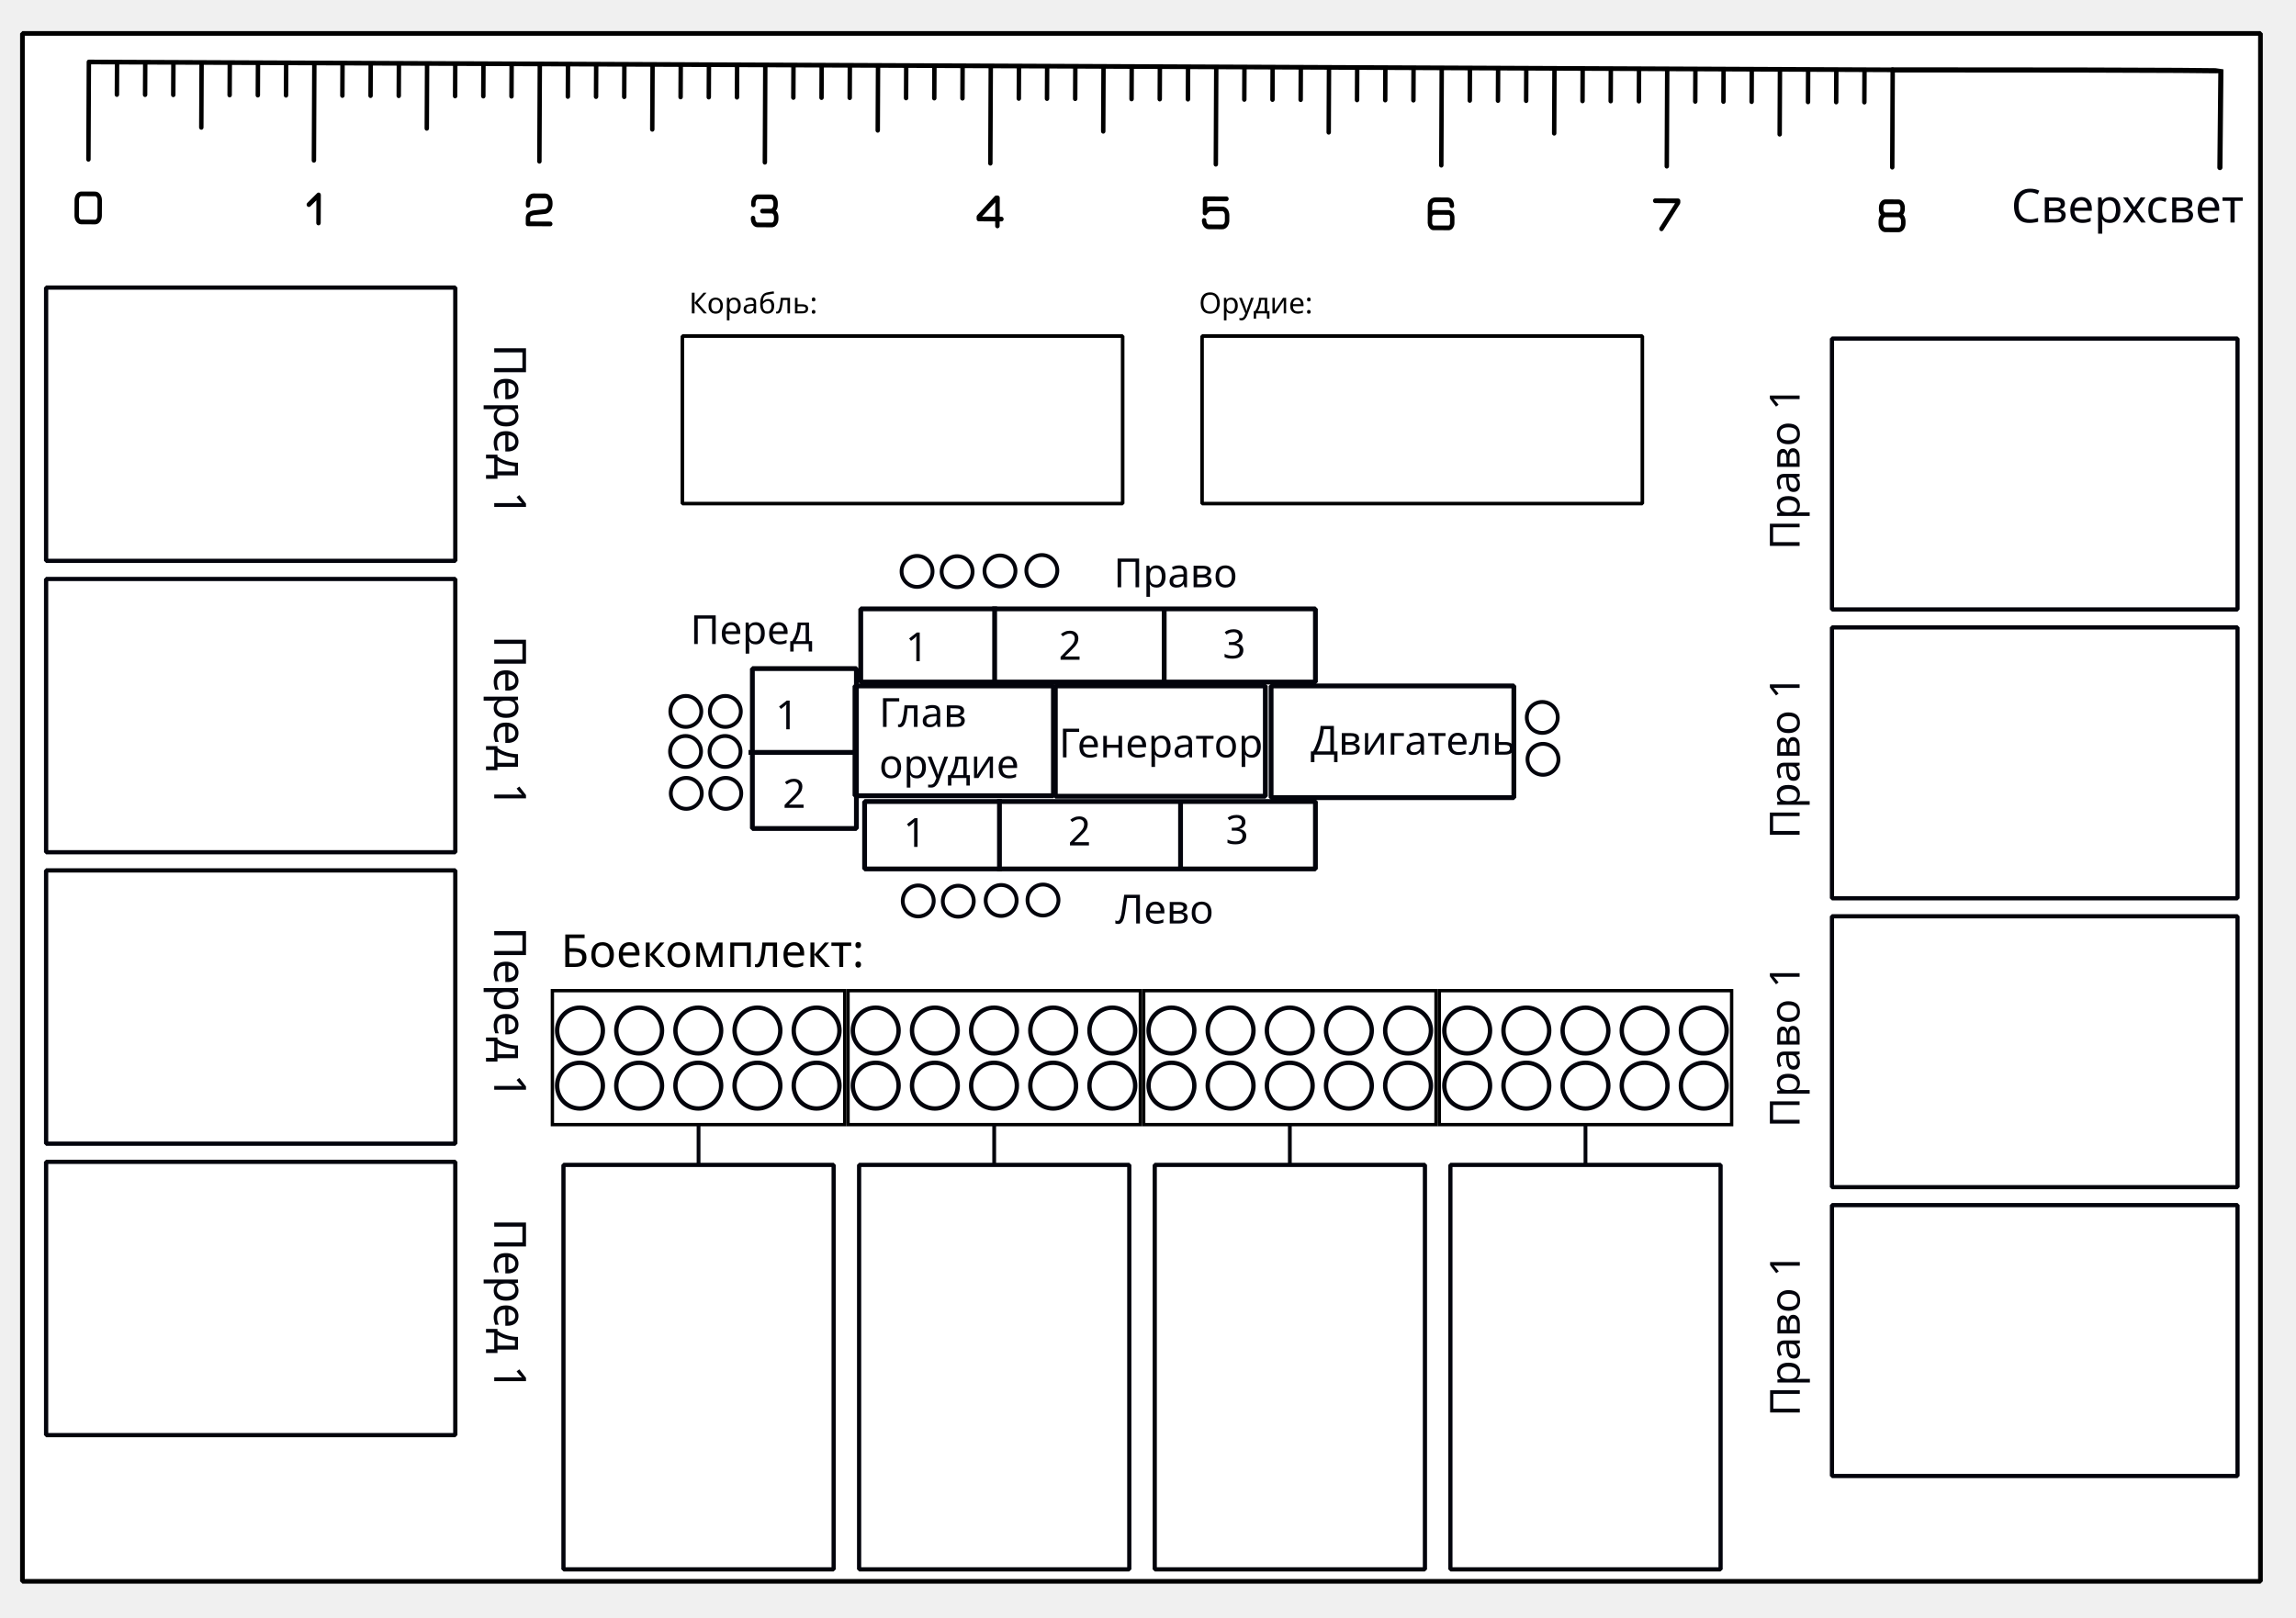
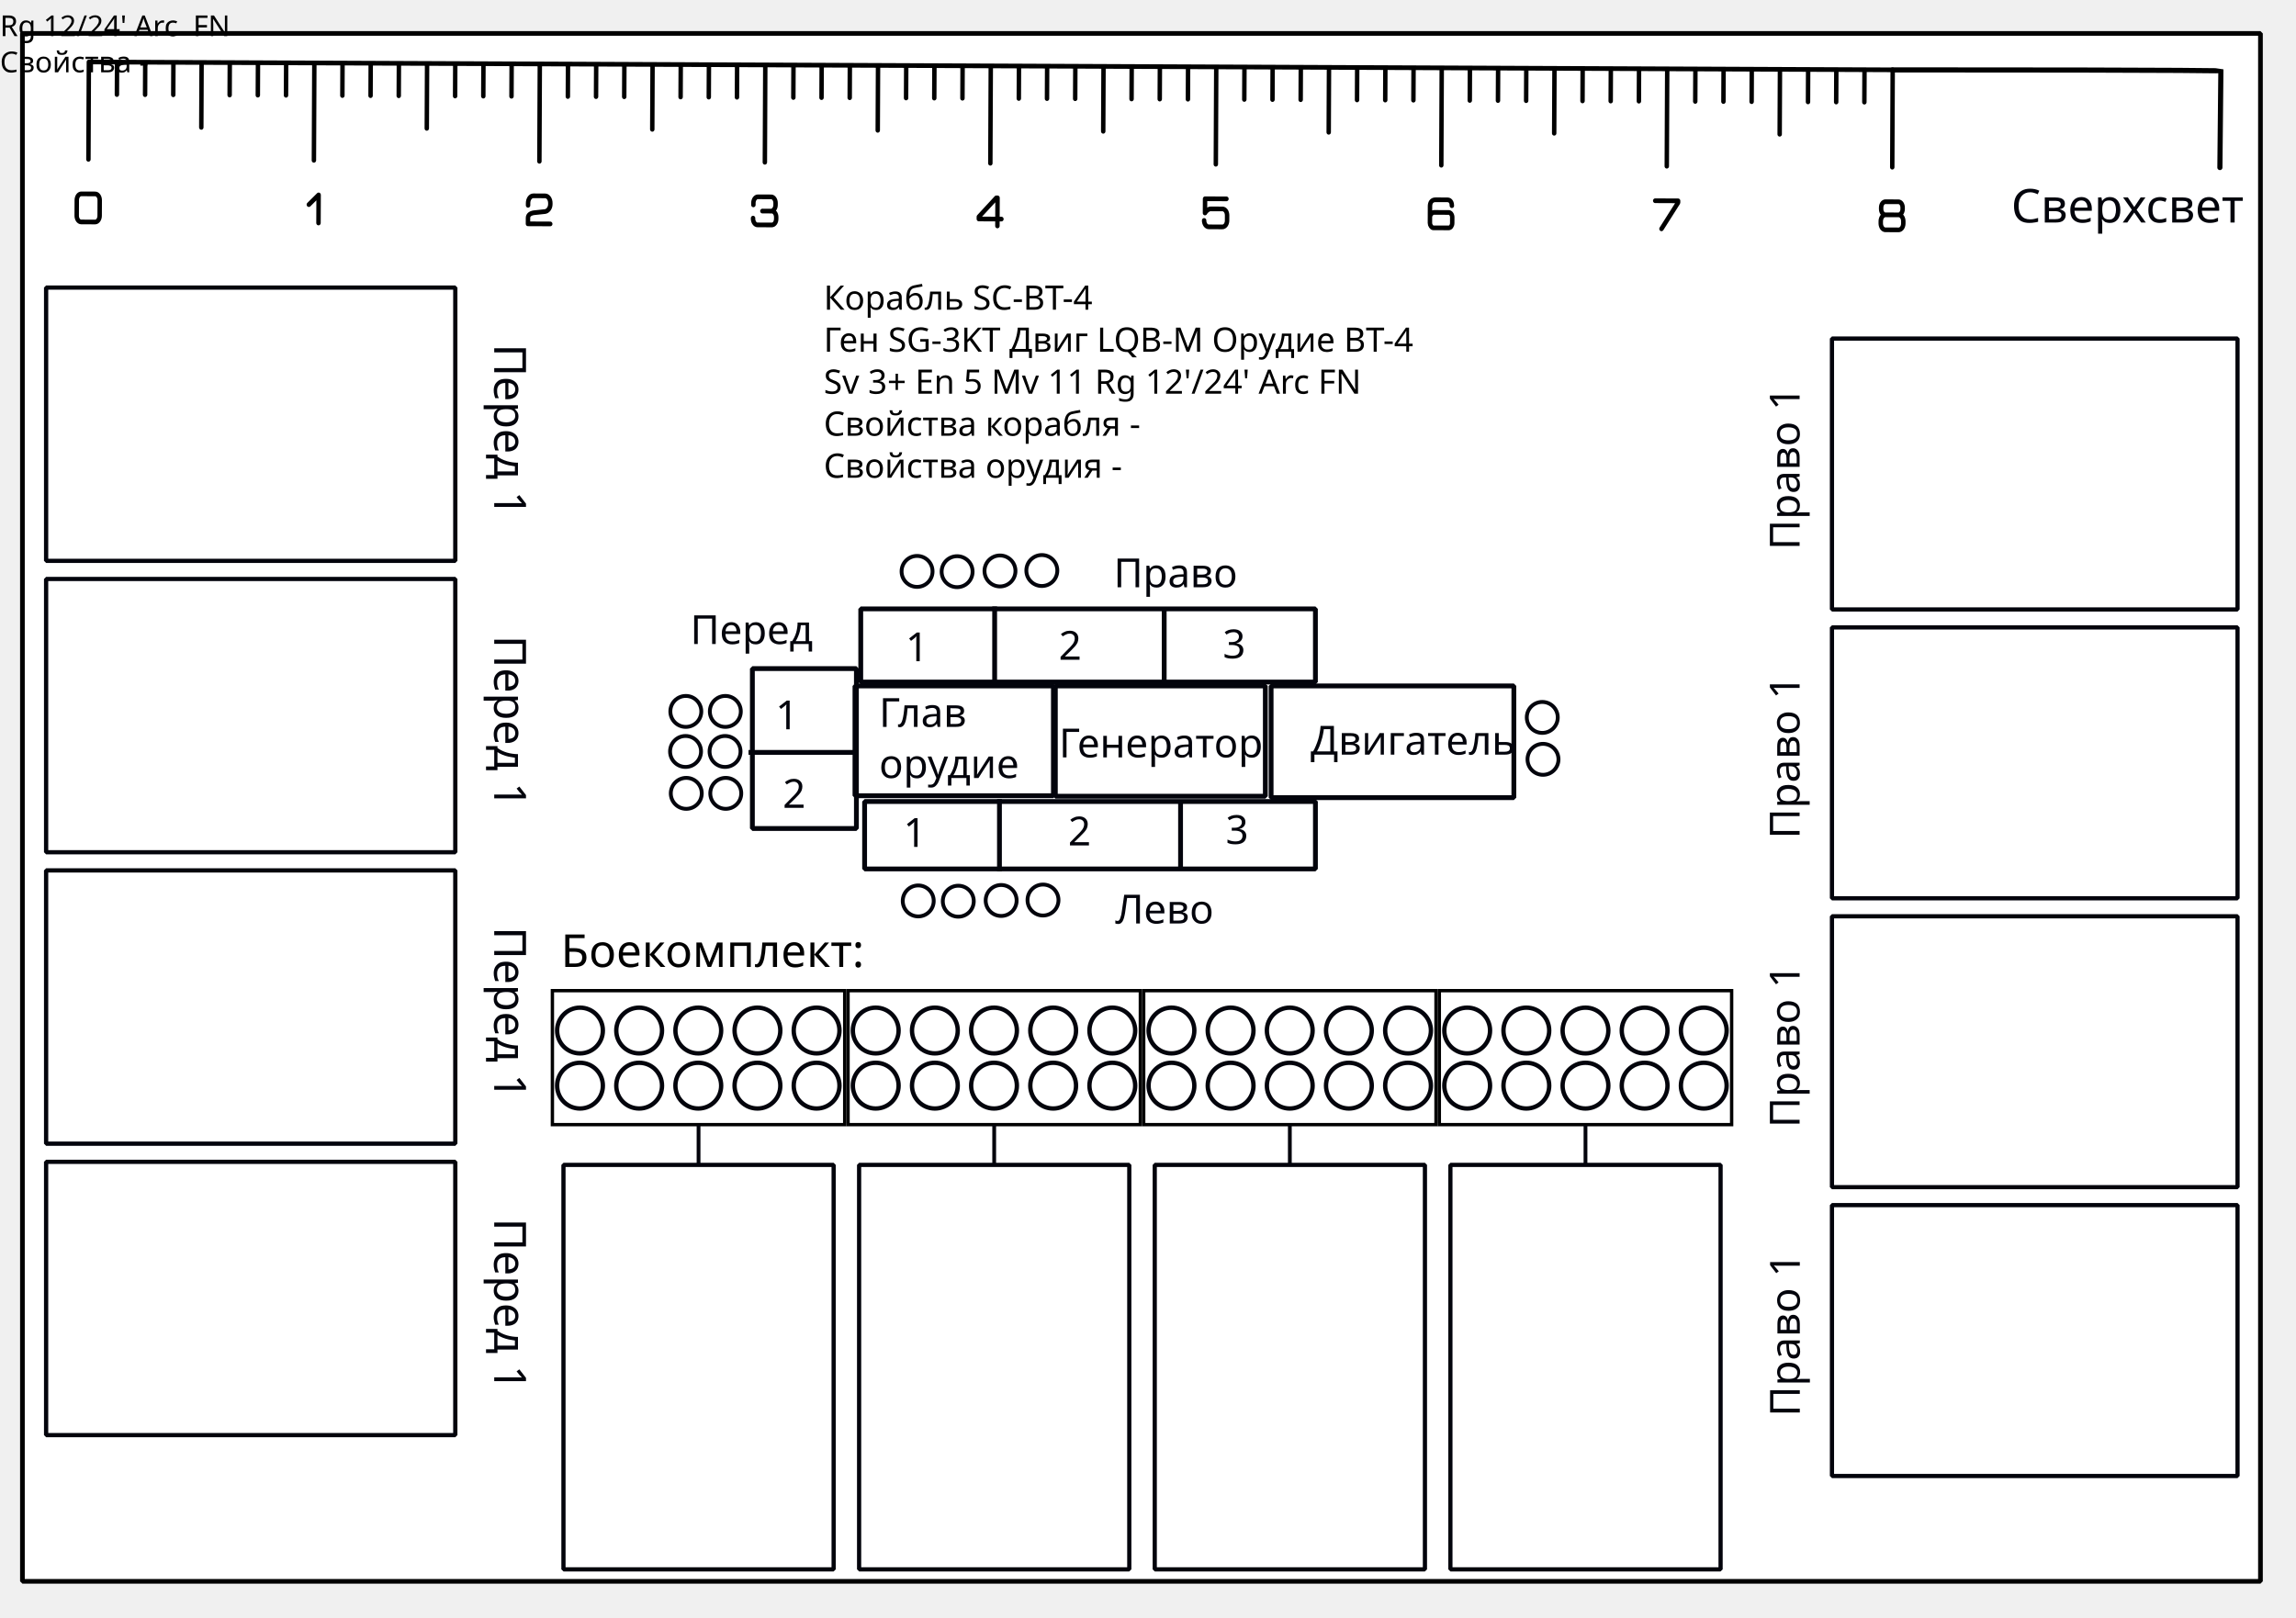
<svg xmlns="http://www.w3.org/2000/svg" xmlns:ns1="http://krita.org/namespaces/svg/krita" width="210mm" height="148mm" viewBox="0 0 210 148" version="1.1" id="svg1" xml:space="preserve">
  <defs id="defs1" />
  <g id="layer1">
    <rect id="shape0-1" fill="#ffffff" fill-rule="evenodd" stroke="#000000" stroke-width="0.429" stroke-linecap="square" stroke-linejoin="bevel" width="204.698" height="141.595" x="2.051" y="3.058" />
    <g id="group0" transform="matrix(0.811883,0.00353413,-0.00380641,0.8576769,0.8446579,1.339007)" fill="none" />
    <rect id="shape11" fill="none" stroke="#03040c" stroke-width="0.441" stroke-linecap="square" stroke-linejoin="bevel" width="9.515" height="14.626" x="68.815" y="61.161" />
    <rect id="shape12" fill="none" stroke="#03040c" stroke-width="0.441" stroke-linecap="square" stroke-linejoin="bevel" width="41.586" height="6.696" x="78.727" y="55.698" />
    <rect id="shape13" fill="none" stroke="#03040c" stroke-width="0.441" stroke-linecap="square" stroke-linejoin="bevel" width="41.234" height="6.167" x="79.08" y="73.319" />
    <rect id="shape14" fill="none" stroke="#03040c" stroke-width="0.441" stroke-linecap="square" stroke-linejoin="bevel" width="18.15" height="10.044" x="78.199" y="62.747" />
    <rect id="shape15" fill="none" stroke="#03040c" stroke-width="0.441" stroke-linecap="square" stroke-linejoin="bevel" width="19.207" height="10.088" x="96.525" y="62.747" />
    <rect id="shape16" fill="none" stroke="#03040c" stroke-width="0.441" stroke-linecap="square" stroke-linejoin="bevel" width="22.203" height="10.22" x="116.26" y="62.747" />
    <path id="shape17" fill="none" stroke="#03040c" stroke-width="0.441" stroke-linecap="square" stroke-linejoin="miter" stroke-miterlimit="2" d="m 68.683,68.826 h 9.339" />
    <path id="shape18" fill="none" stroke="#03040c" stroke-width="0.441" stroke-linecap="square" stroke-linejoin="miter" stroke-miterlimit="2" d="M 90.974,55.698 V 62.306" />
    <path id="shape19" fill="none" stroke="#03040c" stroke-width="0.441" stroke-linecap="square" stroke-linejoin="miter" stroke-miterlimit="2" d="m 106.481,56.051 v 6.177" />
    <path id="shape20" fill="none" stroke="#03040c" stroke-width="0.441" stroke-linecap="square" stroke-linejoin="miter" stroke-miterlimit="2" d="M 91.414,79.487 V 73.319" />
    <path id="shape21" fill="none" stroke="#03040c" stroke-width="0.441" stroke-linecap="square" stroke-linejoin="miter" stroke-miterlimit="2" d="M 107.978,79.399 V 73.493" />
    <text id="shape22" ns1:useRichText="true" text-rendering="auto" ns1:textVersion="3" fill="#03040c" stroke-opacity="0" stroke="#000000" stroke-width="0" stroke-linecap="square" stroke-linejoin="bevel" letter-spacing="0" style="font-size:3.671px;font-family:'Segoe UI';text-align:start" x="70.93" y="66.711">
      <tspan x="70.93" id="tspan1-54" style="stroke-width:0">1</tspan>
    </text>
    <text id="shape029" ns1:useRichText="true" text-rendering="auto" ns1:textVersion="3" fill="#03040c" stroke-opacity="0" stroke="#000000" stroke-width="0" stroke-linecap="square" stroke-linejoin="bevel" letter-spacing="0" style="font-size:3.671px;font-family:'Segoe UI';text-align:start" x="71.59" y="73.9">
      <tspan x="71.59" id="tspan2-31" style="stroke-width:0">2</tspan>
    </text>
    <text id="shape030" ns1:useRichText="true" text-rendering="auto" ns1:textVersion="3" fill="#03040c" stroke-opacity="0" stroke="#000000" stroke-width="0" stroke-linecap="square" stroke-linejoin="bevel" letter-spacing="0" style="font-size:3.671px;font-family:'Segoe UI';text-align:start" x="82.823" y="60.486">
      <tspan x="82.823" id="tspan3-23" style="stroke-width:0">1</tspan>
    </text>
    <text id="shape033" ns1:useRichText="true" text-rendering="auto" ns1:textVersion="3" fill="#03040c" stroke-opacity="0" stroke="#000000" stroke-width="0" stroke-linecap="square" stroke-linejoin="bevel" letter-spacing="0" style="font-size:3.671px;font-family:'Segoe UI';text-align:start" x="82.625" y="77.469">
      <tspan x="82.625" id="tspan4-3" style="stroke-width:0">1</tspan>
    </text>
    <text id="shape034" ns1:useRichText="true" text-rendering="auto" ns1:textVersion="3" fill="#03040c" stroke-opacity="0" stroke="#000000" stroke-width="0" stroke-linecap="square" stroke-linejoin="bevel" letter-spacing="0" style="font-size:3.671px;font-family:'Segoe UI';text-align:start" x="96.832" y="60.354">
      <tspan x="96.832" id="tspan5-4" style="stroke-width:0">2</tspan>
    </text>
    <text id="shape035" ns1:useRichText="true" text-rendering="auto" ns1:textVersion="3" fill="#03040c" stroke-opacity="0" stroke="#000000" stroke-width="0" stroke-linecap="square" stroke-linejoin="bevel" letter-spacing="0" style="font-size:3.671px;font-family:'Segoe UI';text-align:start" x="97.691" y="77.337">
      <tspan x="97.691" id="tspan6" style="stroke-width:0">2</tspan>
    </text>
    <text id="shape036" ns1:useRichText="true" text-rendering="auto" ns1:textVersion="3" fill="#03040c" stroke-opacity="0" stroke="#000000" stroke-width="0" stroke-linecap="square" stroke-linejoin="bevel" letter-spacing="0" style="font-size:3.671px;font-family:'Segoe UI';text-align:start" x="111.832" y="60.222">
      <tspan x="111.832" id="tspan7" style="stroke-width:0">3</tspan>
    </text>
    <text id="shape037" ns1:useRichText="true" text-rendering="auto" ns1:textVersion="3" fill="#03040c" stroke-opacity="0" stroke="#000000" stroke-width="0" stroke-linecap="square" stroke-linejoin="bevel" letter-spacing="0" style="font-size:3.671px;font-family:'Segoe UI';text-align:start" x="112.097" y="77.204">
      <tspan x="112.097" id="tspan8" style="stroke-width:0">3</tspan>
    </text>
    <text id="shape23" ns1:useRichText="true" text-rendering="auto" ns1:textVersion="3" fill="#03040c" stroke-opacity="0" stroke="#000000" stroke-width="0" stroke-linecap="square" stroke-linejoin="bevel" kerning="none" letter-spacing="0" word-spacing="0" style="font-size:3.671px;font-family:'Segoe UI';text-align:start" x="80.401" y="66.491">
      <tspan x="80.401" id="tspan9" style="stroke-width:0">Глав</tspan>
      <tspan x="80.401" dy="4.681" id="tspan10" style="stroke-width:0">орудие</tspan>
    </text>
    <text id="shape038" ns1:useRichText="true" text-rendering="auto" ns1:textVersion="3" fill="#03040c" stroke-opacity="0" stroke="#000000" stroke-width="0" stroke-linecap="square" stroke-linejoin="bevel" kerning="none" letter-spacing="0" word-spacing="0" style="font-size:3.671px;font-family:'Segoe UI';text-align:start" x="119.878" y="69.034">
      <tspan x="119.878" id="tspan11" style="stroke-width:0">Двигатель</tspan>
    </text>
    <text id="shape039" ns1:useRichText="true" text-rendering="auto" ns1:textVersion="3" fill="#03040c" stroke-opacity="0" stroke="#000000" stroke-width="0" stroke-linecap="square" stroke-linejoin="bevel" kerning="none" letter-spacing="0" word-spacing="0" style="font-size:3.671px;font-family:'Segoe UI';text-align:start" x="96.859" y="69.28">
      <tspan x="96.859" id="tspan12" style="stroke-width:0">Генератор</tspan>
    </text>
    <circle id="shape077" cx="83.985" cy="82.413" fill="none" stroke="#03040c" stroke-width="0.352" stroke-linecap="square" stroke-linejoin="bevel" r="1.416" />
    <circle id="shape078" cx="87.648" cy="82.438" fill="none" stroke="#03040c" stroke-width="0.352" stroke-linecap="square" stroke-linejoin="bevel" r="1.416" />
    <circle id="shape079" cx="91.569" cy="82.372" fill="none" stroke="#03040c" stroke-width="0.352" stroke-linecap="square" stroke-linejoin="bevel" r="1.416" />
    <circle id="shape0710" cx="83.878" cy="52.27" fill="none" stroke="#03040c" stroke-width="0.352" stroke-linecap="square" stroke-linejoin="bevel" r="1.416" />
    <circle id="shape0711" cx="87.541" cy="52.295" fill="none" stroke="#03040c" stroke-width="0.352" stroke-linecap="square" stroke-linejoin="bevel" r="1.416" />
    <circle id="shape0721" cx="91.462" cy="52.229" fill="none" stroke="#03040c" stroke-width="0.352" stroke-linecap="square" stroke-linejoin="bevel" r="1.416" />
    <circle id="shape0712" transform="rotate(90)" cx="65.078" cy="-66.341" fill="none" stroke="#03040c" stroke-width="0.352" stroke-linecap="square" stroke-linejoin="bevel" r="1.416" />
    <circle id="shape0713" transform="rotate(90)" cx="68.741" cy="-66.315" fill="none" stroke="#03040c" stroke-width="0.352" stroke-linecap="square" stroke-linejoin="bevel" r="1.416" />
    <circle id="shape0722" transform="rotate(90)" cx="72.573" cy="-66.381" fill="none" stroke="#03040c" stroke-width="0.352" stroke-linecap="square" stroke-linejoin="bevel" r="1.416" />
    <circle id="shape0714" transform="rotate(90)" cx="65.078" cy="-62.728" fill="none" stroke="#03040c" stroke-width="0.352" stroke-linecap="square" stroke-linejoin="bevel" r="1.416" />
    <circle id="shape0715" transform="rotate(90)" cx="68.741" cy="-62.703" fill="none" stroke="#03040c" stroke-width="0.352" stroke-linecap="square" stroke-linejoin="bevel" r="1.416" />
    <circle id="shape0723" transform="rotate(90)" cx="72.573" cy="-62.769" fill="none" stroke="#03040c" stroke-width="0.352" stroke-linecap="square" stroke-linejoin="bevel" r="1.416" />
    <circle id="shape0716" transform="rotate(90)" cx="65.627" cy="-141.062" fill="none" stroke="#03040c" stroke-width="0.352" stroke-linecap="square" stroke-linejoin="bevel" r="1.416" />
    <circle id="shape0717" transform="rotate(90)" cx="69.46" cy="-141.128" fill="none" stroke="#03040c" stroke-width="0.352" stroke-linecap="square" stroke-linejoin="bevel" r="1.416" />
    <circle id="shape0718" cx="95.397" cy="82.332" fill="none" stroke="#03040c" stroke-width="0.352" stroke-linecap="square" stroke-linejoin="bevel" r="1.416" />
    <circle id="shape0724" cx="95.29" cy="52.189" fill="none" stroke="#03040c" stroke-width="0.352" stroke-linecap="square" stroke-linejoin="bevel" r="1.416" />
    <text id="shape24" ns1:useRichText="true" text-rendering="auto" ns1:textVersion="3" fill="#03040c" stroke-opacity="0" stroke="#000000" stroke-width="0" stroke-linecap="square" stroke-linejoin="bevel" letter-spacing="0" style="font-size:3.671px;font-family:'Segoe UI';text-align:start" x="63.132" y="58.914">
      <tspan x="63.132" id="tspan13" style="stroke-width:0">Перед</tspan>
    </text>
    <text id="shape040" ns1:useRichText="true" text-rendering="auto" ns1:textVersion="3" fill="#03040c" stroke-opacity="0" stroke="#000000" stroke-width="0" stroke-linecap="square" stroke-linejoin="bevel" letter-spacing="0" style="font-size:3.671px;font-family:'Segoe UI';text-align:start" x="101.861" y="53.72">
      <tspan x="101.861" id="tspan14" style="stroke-width:0">Право</tspan>
    </text>
    <text id="shape046" ns1:useRichText="true" text-rendering="auto" ns1:textVersion="3" fill="#03040c" stroke-opacity="0" stroke="#000000" stroke-width="0" stroke-linecap="square" stroke-linejoin="bevel" letter-spacing="0" style="font-size:3.671px;font-family:'Segoe UI';text-align:start" x="102.01" y="84.473">
      <tspan x="102.01" id="tspan15" style="stroke-width:0">Лево</tspan>
    </text>
  </g>
  <g id="layer6" style="display:inline">
    <text id="shape0541" ns1:useRichText="true" text-rendering="auto" ns1:textVersion="3" fill="#000000" stroke-opacity="0" stroke="#000000" stroke-width="0" stroke-linecap="square" stroke-linejoin="bevel" letter-spacing="0" style="font-size:2.646px;font-family:'Segoe UI';text-align:start" x="125.071" y="28.375">
      <tspan x="125.071" id="tspan1-6" style="stroke-width:0" />
    </text>
-     <rect id="shape3121" fill="none" stroke="#000000" stroke-width="0.328" stroke-linecap="square" stroke-linejoin="bevel" width="40.27" height="15.324" x="109.945" y="30.742" />
-     <text id="shape05411" ns1:useRichText="true" text-rendering="auto" ns1:textVersion="3" fill="#000000" stroke-opacity="0" stroke="#000000" stroke-width="0" stroke-linecap="square" stroke-linejoin="bevel" kerning="none" letter-spacing="0" word-spacing="0" style="font-size:2.646px;font-family:'Segoe UI';text-align:start;display:inline" x="109.66" y="28.664">
-       <tspan x="109.66" id="tspan2-1" style="stroke-width:0">Орудие:</tspan>
-     </text>
-     <rect id="shape3121-8" fill="none" stroke="#000000" stroke-width="0.328" stroke-linecap="square" stroke-linejoin="bevel" width="40.27" height="15.324" x="62.411" y="30.742" style="display:inline" />
-     <text id="shape05411-2" ns1:useRichText="true" text-rendering="auto" ns1:textVersion="3" fill="#000000" stroke-opacity="0" stroke="#000000" stroke-width="0" stroke-linecap="square" stroke-linejoin="bevel" kerning="none" letter-spacing="0" word-spacing="0" style="font-size:2.646px;font-family:'Segoe UI';text-align:start;display:inline" x="63.026" y="28.664">
-       <tspan id="tspan2" x="63.026" y="28.664">
-         <tspan x="63.026" id="tspan2-1-4" style="stroke-width:0">Корабль:</tspan>
+     <text id="shape05411" ns1:useRichText="true" text-rendering="auto" ns1:textVersion="3" fill="#000000" stroke-opacity="0" stroke="#000000" stroke-width="0" stroke-linecap="square" stroke-linejoin="bevel" kerning="none" letter-spacing="0" word-spacing="0" style="font-size:2.646px;font-family:'Segoe UI';text-align:start;display:inline" x="109.66" y="31.065">
+       <tspan id="tspan19" x="0" y="0">
+         <tspan x="109.66" id="tspan2-1" style="stroke-width:0" />
      </tspan>
+       <tspan x="0" y="3.307" id="tspan23">Rg 12/24' Arc  FN</tspan>
+       <tspan x="0" y="6.615" id="tspan24">Свойства - </tspan>
+       <tspan x="0" y="9.922" id="tspan22" />
+       <tspan x="0" y="13.229" id="tspan21" />
+       <tspan id="tspan20" x="0" y="16.536" />
+     </text>
+     <text id="shape05411-2" ns1:useRichText="true" text-rendering="auto" ns1:textVersion="3" fill="#000000" stroke-opacity="0" stroke="#000000" stroke-width="0" stroke-linecap="square" stroke-linejoin="bevel" kerning="none" letter-spacing="0" word-spacing="0" style="font-size:3.075px;font-family:'Segoe UI';text-align:start;display:inline" x="75.339" y="28.331">
+       <tspan x="75.339" y="28.331" id="tspan4" style="stroke-width:0">
+         <tspan x="75.339" id="tspan2-1-4" style="stroke-width:0">Корабль </tspan>SC-BT-4 </tspan>
+       <tspan x="75.339" y="32.175" id="tspan5" style="stroke-width:0">Ген SG-3KT Двиг LQB-M Орудие BT-4</tspan>
+       <tspan x="75.339" y="36.019" id="tspan17" style="stroke-width:0">Sv 3+ En 5 Mv 11 Rg 12'/24' Arc FN </tspan>
+       <tspan x="75.339" y="39.862" id="tspan16" style="stroke-width:0">Свойства корабля -</tspan>
+       <tspan x="75.339" y="43.706" id="tspan28" style="stroke-width:0">Свойства орудия -</tspan>
    </text>
  </g>
  <g id="layer7">
    <path style="fill:none;stroke:#000000;stroke-width:0.47;stroke-linecap:round;stroke-dasharray:none;stroke-opacity:1" d="m 173.105,6.393 c 29.844,0 30.023,0.093 30.023,0.093 l -0.089,8.839" id="path503" />
    <path id="shape0" transform="matrix(0.811883,0.00353413,-0.00380641,0.8576769,7.077915,5.6649)" fill="none" stroke="#000000" stroke-width="0.5" stroke-linecap="round" stroke-linejoin="round" d="M 1.293,0 H 204.505 M 1.293,0 V 10.384 M 4.468,0 V 3.461 M 7.643,0 V 3.461 M 10.818,0 V 3.461 M 13.993,0 V 6.923 M 17.169,0 V 3.461 M 20.344,0 V 3.461 M 23.519,0 V 3.461 M 26.694,0 V 10.384 M 29.869,0 V 3.461 M 33.045,0 V 3.461 M 36.22,0 V 3.461 M 39.395,0 V 6.923 M 42.57,0 V 3.461 M 45.745,0 V 3.461 M 48.921,0 V 3.461 M 52.096,0 V 10.384 M 55.271,0 V 3.461 M 58.446,0 V 3.461 M 61.621,0 V 3.461 M 64.797,0 V 6.923 M 67.972,0 V 3.461 M 71.147,0 V 3.461 M 74.322,0 V 3.461 M 77.497,0 V 10.384 M 80.673,0 V 3.461 M 83.848,0 V 3.461 M 87.023,0 V 3.461 M 90.198,0 V 6.923 M 93.373,0 V 3.461 M 96.549,0 V 3.461 M 99.724,0 V 3.461 M 102.899,0 V 10.384 M 106.074,0 V 3.461 M 109.249,0 V 3.461 M 112.425,0 V 3.461 M 115.6,0 V 6.923 M 118.775,0 V 3.461 M 121.95,0 V 3.461 M 125.125,0 V 3.461 M 128.301,0 V 10.384 M 131.476,0 V 3.461 M 134.651,0 V 3.461 M 137.826,0 V 3.461 M 141.001,0 V 6.923 M 144.177,0 V 3.461 M 147.352,0 V 3.461 M 150.527,0 V 3.461 M 153.702,0 V 10.384 M 156.877,0 V 3.461 M 160.053,0 V 3.461 M 163.228,0 V 3.461 M 166.403,0 V 6.923 M 169.578,0 V 3.461 M 172.753,0 V 3.461 M 175.929,0 V 3.461 M 179.104,0 V 10.384 M 182.279,0 V 3.461 M 185.454,0 V 3.461 M 188.629,0 V 3.461 M 191.805,0 V 6.923 M 194.98,0 V 3.461 M 198.155,0 V 3.461 M 201.33,0 V 3.461 M 204.505,0 V 10.384 M 2.069,17.065 H 0.513 c -0.071,0 -0.138,-0.017 -0.201,-0.052 C 0.25,16.978 0.196,16.931 0.148,16.871 0.102,16.809 0.066,16.737 0.04,16.656 0.013,16.573 0,16.487 0,16.397 v -1.655 c 0,-0.095 0.013,-0.182 0.04,-0.263 0.026,-0.081 0.063,-0.152 0.108,-0.215 0.048,-0.06 0.102,-0.107 0.164,-0.142 0.064,-0.035 0.131,-0.052 0.201,-0.052 h 1.556 c 0.072,0 0.14,0.017 0.204,0.052 0.062,0.035 0.116,0.082 0.161,0.142 0.048,0.062 0.085,0.134 0.111,0.215 0.026,0.081 0.04,0.168 0.04,0.263 v 1.655 c 0,0.09 -0.013,0.176 -0.04,0.26 -0.026,0.081 -0.064,0.152 -0.111,0.215 -0.046,0.06 -0.1,0.107 -0.161,0.142 -0.064,0.035 -0.131,0.052 -0.204,0.052 m 25.173,0 v -2.994 l -1.095,1.038 M 53.35,17.058 h -2.508 v -0.644 c 0,-0.085 0.02,-0.16 0.061,-0.225 0.041,-0.067 0.093,-0.122 0.159,-0.166 0.067,-0.044 0.144,-0.079 0.23,-0.104 0.085,-0.028 0.174,-0.045 0.267,-0.052 l 1.193,-0.125 c 0.074,-0.009 0.147,-0.035 0.22,-0.076 0.071,-0.042 0.134,-0.097 0.191,-0.166 0.055,-0.069 0.1,-0.15 0.135,-0.242 0.035,-0.09 0.053,-0.188 0.053,-0.294 v -0.121 c 0,-0.106 -0.015,-0.206 -0.045,-0.301 -0.032,-0.095 -0.074,-0.178 -0.127,-0.249 -0.055,-0.069 -0.118,-0.125 -0.191,-0.166 -0.074,-0.039 -0.153,-0.059 -0.235,-0.059 h -1.312 c -0.083,0 -0.161,0.02 -0.235,0.059 -0.072,0.042 -0.136,0.097 -0.191,0.166 -0.053,0.071 -0.095,0.155 -0.127,0.249 -0.03,0.095 -0.045,0.195 -0.045,0.301 v 0.242 m 25.353,1.26 v 0.073 c 0,0.083 0.013,0.163 0.04,0.239 0.026,0.079 0.062,0.148 0.106,0.208 0.044,0.06 0.097,0.108 0.159,0.145 0.06,0.037 0.124,0.055 0.193,0.055 h 1.609 c 0.069,0 0.134,-0.016 0.196,-0.049 0.062,-0.035 0.115,-0.081 0.159,-0.138 0.044,-0.058 0.079,-0.126 0.106,-0.204 0.026,-0.081 0.04,-0.166 0.04,-0.256 v -0.183 c 0,-0.088 -0.013,-0.172 -0.04,-0.253 -0.026,-0.079 -0.063,-0.147 -0.108,-0.204 -0.048,-0.058 -0.102,-0.104 -0.161,-0.138 -0.06,-0.035 -0.123,-0.052 -0.191,-0.052 h -1.061 m 0.982,-10e-5 c 0.064,0 0.124,-0.017 0.182,-0.052 0.06,-0.035 0.114,-0.082 0.161,-0.142 0.048,-0.06 0.086,-0.129 0.114,-0.208 0.028,-0.079 0.042,-0.163 0.042,-0.253 v -0.208 c 0,-0.09 -0.013,-0.174 -0.04,-0.253 -0.026,-0.081 -0.063,-0.15 -0.108,-0.208 -0.044,-0.06 -0.097,-0.107 -0.159,-0.142 -0.06,-0.035 -0.124,-0.052 -0.193,-0.052 h -1.498 c -0.069,0 -0.133,0.017 -0.193,0.052 -0.062,0.035 -0.115,0.082 -0.159,0.142 -0.046,0.058 -0.082,0.127 -0.108,0.208 -0.026,0.079 -0.04,0.163 -0.04,0.253 v 0.208 m 27.5,2.132 v -2.994 h -0.137 l -1.958,2.025 v 0.235 h 2.542 m 22.837,0.052 c 0,0.095 0.014,0.182 0.042,0.263 0.026,0.083 0.064,0.156 0.111,0.218 0.048,0.062 0.103,0.111 0.167,0.145 0.062,0.037 0.129,0.055 0.201,0.055 h 1.543 c 0.072,0 0.14,-0.018 0.203,-0.055 0.064,-0.035 0.119,-0.083 0.167,-0.145 0.048,-0.062 0.085,-0.135 0.111,-0.218 0.028,-0.081 0.042,-0.168 0.042,-0.263 v -0.55 c 0,-0.095 -0.014,-0.185 -0.042,-0.27 -0.026,-0.083 -0.063,-0.156 -0.111,-0.218 -0.048,-0.06 -0.103,-0.108 -0.167,-0.145 -0.063,-0.035 -0.131,-0.052 -0.203,-0.052 h -1.339 c -0.053,0 -0.11,0.012 -0.17,0.035 -0.06,0.023 -0.117,0.054 -0.172,0.093 -0.056,0.039 -0.11,0.085 -0.161,0.139 -0.051,0.053 -0.094,0.111 -0.127,0.173 v -1.516 h 2.408 m 25.4,0.623 c 0,-0.081 -0.007,-0.151 -0.021,-0.211 -0.012,-0.062 -0.031,-0.115 -0.056,-0.159 -0.023,-0.044 -0.049,-0.081 -0.079,-0.111 -0.028,-0.028 -0.057,-0.052 -0.087,-0.073 -0.071,-0.044 -0.151,-0.067 -0.241,-0.069 h -1.355 c -0.12,0 -0.22,0.02 -0.302,0.059 -0.079,0.042 -0.142,0.093 -0.19,0.156 -0.048,0.065 -0.082,0.137 -0.103,0.218 -0.02,0.078 -0.029,0.159 -0.029,0.242 v 1.807 c 0,0.055 0.01,0.113 0.031,0.173 0.022,0.06 0.051,0.115 0.088,0.166 0.037,0.048 0.078,0.09 0.124,0.125 0.048,0.032 0.097,0.048 0.148,0.048 l 1.731,-0.003 c 0.053,0 0.103,-0.014 0.151,-0.042 0.047,-0.025 0.088,-0.061 0.121,-0.107 0.036,-0.048 0.064,-0.103 0.085,-0.163 0.021,-0.062 0.032,-0.129 0.032,-0.201 v -0.627 c 0,-0.069 -0.012,-0.135 -0.035,-0.197 -0.023,-0.062 -0.053,-0.117 -0.09,-0.163 -0.035,-0.046 -0.076,-0.082 -0.124,-0.107 -0.048,-0.025 -0.094,-0.038 -0.14,-0.038 h -1.667 c -0.048,0 -0.098,0.013 -0.151,0.038 -0.053,0.025 -0.102,0.062 -0.148,0.111 -0.044,0.046 -0.081,0.1 -0.111,0.163 -0.03,0.062 -0.045,0.128 -0.045,0.197 m 25.368,-1.855 h 2.577 v 0.194 l -1.857,2.8 m 26.717,0 h -1.495 c -0.073,0 -0.14,-0.018 -0.202,-0.055 -0.063,-0.035 -0.119,-0.083 -0.166,-0.145 -0.048,-0.062 -0.085,-0.135 -0.111,-0.218 -0.029,-0.081 -0.043,-0.168 -0.043,-0.263 v -0.232 c 0,-0.095 0.014,-0.183 0.043,-0.267 0.026,-0.083 0.063,-0.156 0.111,-0.218 0.047,-0.062 0.103,-0.111 0.166,-0.145 0.062,-0.037 0.129,-0.055 0.202,-0.055 h 1.495 c 0.072,0 0.14,0.018 0.203,0.055 0.064,0.035 0.119,0.083 0.167,0.145 0.048,0.062 0.085,0.135 0.111,0.218 0.028,0.083 0.042,0.172 0.042,0.267 v 0.232 c 0,0.095 -0.014,0.182 -0.042,0.263 -0.026,0.083 -0.063,0.156 -0.111,0.218 -0.048,0.062 -0.103,0.111 -0.167,0.145 -0.063,0.037 -0.131,0.055 -0.203,0.055 m -1.511,-1.599 c -0.062,0 -0.121,-0.016 -0.178,-0.049 -0.058,-0.032 -0.108,-0.076 -0.15,-0.132 -0.043,-0.055 -0.076,-0.12 -0.101,-0.194 -0.026,-0.074 -0.04,-0.152 -0.04,-0.235 v -0.18 c 0,-0.083 0.014,-0.162 0.04,-0.235 0.025,-0.074 0.058,-0.139 0.101,-0.194 0.042,-0.055 0.092,-0.098 0.15,-0.128 0.057,-0.032 0.116,-0.049 0.178,-0.049 h 1.484 c 0.062,0 0.121,0.016 0.177,0.049 0.057,0.03 0.106,0.073 0.149,0.128 0.042,0.055 0.075,0.12 0.1,0.194 0.027,0.074 0.04,0.152 0.04,0.235 v 0.18 c 0,0.083 -0.013,0.162 -0.04,0.235 -0.025,0.074 -0.058,0.139 -0.1,0.194 -0.043,0.055 -0.092,0.099 -0.149,0.132 -0.056,0.032 -0.115,0.049 -0.177,0.049" />
    <text id="shape040-3" ns1:useRichText="true" text-rendering="auto" ns1:textVersion="3" fill="#03040c" stroke-opacity="0" stroke="#000000" stroke-width="0" stroke-linecap="square" stroke-linejoin="bevel" letter-spacing="0" style="font-size:3.671px;font-family:'Segoe UI';text-align:start;white-space:pre;inline-size:0" x="192.46" y="20.104" transform="matrix(1.165277,0,0,1.165277,-40.31534,-3.067256)">
      <tspan id="tspan504" x="192.46" y="20.104">
        <tspan x="192.46" id="tspan14-8" style="stroke-width:0">Сверхсвет</tspan>
      </tspan>
    </text>
  </g>
  <g id="layer4">
    <g id="g502" transform="matrix(1.152804,0,0,1.152804,-4.941817,-18.76019)">
      <circle id="use406" cx="50.304" cy="98.046" fill="none" stroke="#03040c" stroke-width="0.346" stroke-linecap="square" stroke-linejoin="bevel" r="1.815" />
      <circle id="use407" cx="50.304" cy="102.42" fill="none" stroke="#03040c" stroke-width="0.346" stroke-linecap="square" stroke-linejoin="bevel" r="1.815" />
      <circle id="use408" cx="54.997" cy="98.046" fill="none" stroke="#03040c" stroke-width="0.346" stroke-linecap="square" stroke-linejoin="bevel" r="1.815" />
      <circle id="use409" cx="54.997" cy="102.42" fill="none" stroke="#03040c" stroke-width="0.346" stroke-linecap="square" stroke-linejoin="bevel" r="1.815" />
      <circle id="use410" cx="59.689" cy="98.046" fill="none" stroke="#03040c" stroke-width="0.346" stroke-linecap="square" stroke-linejoin="bevel" r="1.815" />
      <circle id="use411" cx="59.689" cy="102.42" fill="none" stroke="#03040c" stroke-width="0.346" stroke-linecap="square" stroke-linejoin="bevel" r="1.815" />
      <circle id="use412" cx="64.382" cy="98.046" fill="none" stroke="#03040c" stroke-width="0.346" stroke-linecap="square" stroke-linejoin="bevel" r="1.815" />
      <circle id="use413" cx="64.382" cy="102.42" fill="none" stroke="#03040c" stroke-width="0.346" stroke-linecap="square" stroke-linejoin="bevel" r="1.815" />
      <circle id="use414" cx="69.075" cy="98.046" fill="none" stroke="#03040c" stroke-width="0.346" stroke-linecap="square" stroke-linejoin="bevel" r="1.815" />
      <circle id="use415" cx="69.075" cy="102.42" fill="none" stroke="#03040c" stroke-width="0.346" stroke-linecap="square" stroke-linejoin="bevel" r="1.815" />
      <circle id="use416" cx="73.767" cy="98.046" fill="none" stroke="#03040c" stroke-width="0.346" stroke-linecap="square" stroke-linejoin="bevel" r="1.815" />
      <circle id="use417" cx="73.767" cy="102.42" fill="none" stroke="#03040c" stroke-width="0.346" stroke-linecap="square" stroke-linejoin="bevel" r="1.815" />
      <circle id="use418" cx="78.46" cy="98.046" fill="none" stroke="#03040c" stroke-width="0.346" stroke-linecap="square" stroke-linejoin="bevel" r="1.815" />
      <circle id="use419" cx="78.46" cy="102.42" fill="none" stroke="#03040c" stroke-width="0.346" stroke-linecap="square" stroke-linejoin="bevel" r="1.815" />
      <circle id="use420" cx="83.152" cy="98.046" fill="none" stroke="#03040c" stroke-width="0.346" stroke-linecap="square" stroke-linejoin="bevel" r="1.815" />
      <circle id="use421" cx="83.152" cy="102.42" fill="none" stroke="#03040c" stroke-width="0.346" stroke-linecap="square" stroke-linejoin="bevel" r="1.815" />
      <circle id="use422" cx="87.845" cy="98.046" fill="none" stroke="#03040c" stroke-width="0.346" stroke-linecap="square" stroke-linejoin="bevel" r="1.815" />
      <circle id="use423" cx="87.845" cy="102.42" fill="none" stroke="#03040c" stroke-width="0.346" stroke-linecap="square" stroke-linejoin="bevel" r="1.815" />
      <circle id="use424" cx="92.538" cy="98.046" fill="none" stroke="#03040c" stroke-width="0.346" stroke-linecap="square" stroke-linejoin="bevel" r="1.815" />
      <circle id="use425" cx="92.538" cy="102.42" fill="none" stroke="#03040c" stroke-width="0.346" stroke-linecap="square" stroke-linejoin="bevel" r="1.815" />
      <circle id="use426" cx="97.23" cy="98.046" fill="none" stroke="#03040c" stroke-width="0.346" stroke-linecap="square" stroke-linejoin="bevel" r="1.815" />
      <circle id="use427" cx="97.23" cy="102.42" fill="none" stroke="#03040c" stroke-width="0.346" stroke-linecap="square" stroke-linejoin="bevel" r="1.815" />
      <circle id="use428" cx="101.923" cy="98.046" fill="none" stroke="#03040c" stroke-width="0.346" stroke-linecap="square" stroke-linejoin="bevel" r="1.815" />
      <circle id="use429" cx="101.923" cy="102.42" fill="none" stroke="#03040c" stroke-width="0.346" stroke-linecap="square" stroke-linejoin="bevel" r="1.815" />
      <circle id="use430" cx="106.615" cy="98.046" fill="none" stroke="#03040c" stroke-width="0.346" stroke-linecap="square" stroke-linejoin="bevel" r="1.815" />
      <circle id="use431" cx="106.615" cy="102.42" fill="none" stroke="#03040c" stroke-width="0.346" stroke-linecap="square" stroke-linejoin="bevel" r="1.815" />
      <circle id="use432" cx="111.308" cy="98.046" fill="none" stroke="#03040c" stroke-width="0.346" stroke-linecap="square" stroke-linejoin="bevel" r="1.815" />
      <circle id="use433" cx="111.308" cy="102.42" fill="none" stroke="#03040c" stroke-width="0.346" stroke-linecap="square" stroke-linejoin="bevel" r="1.815" />
      <circle id="use434" cx="116.001" cy="98.046" fill="none" stroke="#03040c" stroke-width="0.346" stroke-linecap="square" stroke-linejoin="bevel" r="1.815" />
      <circle id="use435" cx="116.001" cy="102.42" fill="none" stroke="#03040c" stroke-width="0.346" stroke-linecap="square" stroke-linejoin="bevel" r="1.815" />
      <circle id="use436" cx="120.693" cy="98.046" fill="none" stroke="#03040c" stroke-width="0.346" stroke-linecap="square" stroke-linejoin="bevel" r="1.815" />
      <circle id="use437" cx="120.693" cy="102.42" fill="none" stroke="#03040c" stroke-width="0.346" stroke-linecap="square" stroke-linejoin="bevel" r="1.815" />
      <circle id="use438" cx="125.386" cy="98.046" fill="none" stroke="#03040c" stroke-width="0.346" stroke-linecap="square" stroke-linejoin="bevel" r="1.815" />
      <circle id="use439" cx="125.386" cy="102.42" fill="none" stroke="#03040c" stroke-width="0.346" stroke-linecap="square" stroke-linejoin="bevel" r="1.815" />
      <circle id="use440" cx="130.078" cy="98.046" fill="none" stroke="#03040c" stroke-width="0.346" stroke-linecap="square" stroke-linejoin="bevel" r="1.815" />
      <circle id="use441" cx="130.078" cy="102.42" fill="none" stroke="#03040c" stroke-width="0.346" stroke-linecap="square" stroke-linejoin="bevel" r="1.815" />
      <circle id="use442" cx="134.771" cy="98.046" fill="none" stroke="#03040c" stroke-width="0.346" stroke-linecap="square" stroke-linejoin="bevel" r="1.815" />
      <circle id="use443" cx="134.771" cy="102.42" fill="none" stroke="#03040c" stroke-width="0.346" stroke-linecap="square" stroke-linejoin="bevel" r="1.815" />
      <circle id="use444" cx="139.464" cy="98.046" fill="none" stroke="#03040c" stroke-width="0.346" stroke-linecap="square" stroke-linejoin="bevel" r="1.815" />
      <circle id="use445" cx="139.464" cy="102.42" fill="none" stroke="#03040c" stroke-width="0.346" stroke-linecap="square" stroke-linejoin="bevel" r="1.815" />
    </g>
    <g id="g503" transform="matrix(1.152804,0,0,1.152804,-4.941817,-18.76019)">
      <rect style="fill:none;stroke:#000000;stroke-width:0.265;stroke-opacity:1" id="use468" width="23.192" height="10.631" x="48.114" y="94.883" ry="0" />
      <rect style="fill:none;stroke:#000000;stroke-width:0.265;stroke-opacity:1" id="use469" width="23.192" height="10.631" x="71.57" y="94.883" ry="0" />
      <rect style="fill:none;stroke:#000000;stroke-width:0.265;stroke-opacity:1" id="use470" width="23.192" height="10.631" x="95.027" y="94.883" ry="0" />
      <rect style="fill:none;stroke:#000000;stroke-width:0.265;stroke-opacity:1" id="use471" width="23.192" height="10.631" x="118.483" y="94.883" ry="0" />
    </g>
    <text id="shape0542" ns1:useRichText="true" text-rendering="auto" ns1:textVersion="3" fill="#000000" stroke-opacity="0" stroke="#000000" stroke-width="0" stroke-linecap="square" stroke-linejoin="bevel" kerning="none" letter-spacing="0" word-spacing="0" style="font-size:4.153px;font-family:'Segoe UI';text-align:start" x="51.295" y="88.45">
      <tspan x="51.295" id="tspan1-8" style="stroke-width:0">Боекомплект:</tspan>
    </text>
  </g>
  <g id="layer3">
    <rect id="use43" transform="rotate(90)" fill="none" stroke="#03040c" stroke-width="0.39" stroke-linecap="square" stroke-linejoin="bevel" width="24.998" height="37.425" x="26.306" y="-41.643" />
    <rect id="use44" transform="rotate(90)" fill="none" stroke="#03040c" stroke-width="0.39" stroke-linecap="square" stroke-linejoin="bevel" width="24.998" height="37.425" x="52.963" y="-41.643" />
    <rect id="use45" transform="rotate(90)" fill="none" stroke="#03040c" stroke-width="0.39" stroke-linecap="square" stroke-linejoin="bevel" width="24.998" height="37.425" x="79.621" y="-41.643" />
    <rect id="use46" transform="rotate(90)" fill="none" stroke="#03040c" stroke-width="0.39" stroke-linecap="square" stroke-linejoin="bevel" width="24.998" height="37.425" x="106.279" y="-41.643" />
    <text id="use55" ns1:useRichText="true" text-rendering="auto" ns1:textVersion="3" transform="rotate(90)" fill="#03040c" stroke-opacity="0" stroke="#000000" stroke-width="0" stroke-linecap="square" stroke-linejoin="bevel" letter-spacing="0" style="font-size:4.061px;font-family:'Segoe UI';text-align:start" x="31.469" y="-45.203">
      <tspan x="31.469" id="tspan59" style="stroke-width:0">Перед 1</tspan>
    </text>
    <text id="use56" ns1:useRichText="true" text-rendering="auto" ns1:textVersion="3" transform="rotate(90)" fill="#03040c" stroke-opacity="0" stroke="#000000" stroke-width="0" stroke-linecap="square" stroke-linejoin="bevel" letter-spacing="0" style="font-size:4.061px;font-family:'Segoe UI';text-align:start" x="58.127" y="-45.203">
      <tspan x="58.127" id="tspan60" style="stroke-width:0">Перед 1</tspan>
    </text>
    <text id="use57" ns1:useRichText="true" text-rendering="auto" ns1:textVersion="3" transform="rotate(90)" fill="#03040c" stroke-opacity="0" stroke="#000000" stroke-width="0" stroke-linecap="square" stroke-linejoin="bevel" letter-spacing="0" style="font-size:4.061px;font-family:'Segoe UI';text-align:start" x="84.785" y="-45.203">
      <tspan x="84.785" id="tspan61" style="stroke-width:0">Перед 1</tspan>
    </text>
    <text id="use58" ns1:useRichText="true" text-rendering="auto" ns1:textVersion="3" transform="rotate(90)" fill="#03040c" stroke-opacity="0" stroke="#000000" stroke-width="0" stroke-linecap="square" stroke-linejoin="bevel" letter-spacing="0" style="font-size:4.061px;font-family:'Segoe UI';text-align:start" x="111.443" y="-45.203">
      <tspan x="111.443" id="tspan62" style="stroke-width:0">Перед 1</tspan>
    </text>
  </g>
  <g id="layer2">
    <rect id="use48" transform="rotate(90)" fill="none" stroke="#03040c" stroke-width="0.386" stroke-linecap="square" stroke-linejoin="bevel" width="24.779" height="37.095" x="30.97" y="-204.652" />
    <rect id="use49" transform="rotate(90)" fill="none" stroke="#03040c" stroke-width="0.386" stroke-linecap="square" stroke-linejoin="bevel" width="24.779" height="37.095" x="57.393" y="-204.652" />
    <text id="use51" ns1:useRichText="true" text-rendering="auto" ns1:textVersion="3" transform="rotate(-90)" fill="#03040c" stroke-opacity="0" stroke="#000000" stroke-width="0" stroke-linecap="square" stroke-linejoin="bevel" letter-spacing="0" style="font-size:3.815px;font-family:'Segoe UI';text-align:start" x="-50.312" y="164.597">
      <tspan x="-50.312" id="tspan53" style="stroke-width:0">Право 1</tspan>
    </text>
    <text id="use52" ns1:useRichText="true" text-rendering="auto" ns1:textVersion="3" transform="rotate(-90)" fill="#03040c" stroke-opacity="0" stroke="#000000" stroke-width="0" stroke-linecap="square" stroke-linejoin="bevel" letter-spacing="0" style="font-size:3.815px;font-family:'Segoe UI';text-align:start" x="-76.735" y="164.597">
      <tspan x="-76.735" id="tspan54" style="stroke-width:0">Право 1</tspan>
    </text>
    <text id="use53" ns1:useRichText="true" text-rendering="auto" ns1:textVersion="3" transform="rotate(-90)" fill="#03040c" stroke-opacity="0" stroke="#000000" stroke-width="0" stroke-linecap="square" stroke-linejoin="bevel" letter-spacing="0" style="font-size:3.815px;font-family:'Segoe UI';text-align:start" x="-103.158" y="164.597">
      <tspan x="-103.158" id="tspan55" style="stroke-width:0">Право 1</tspan>
    </text>
    <text id="use53-8" ns1:useRichText="true" text-rendering="auto" ns1:textVersion="3" transform="rotate(-90)" fill="#03040c" stroke-opacity="0" stroke="#000000" stroke-width="0" stroke-linecap="square" stroke-linejoin="bevel" letter-spacing="0" style="font-size:3.815px;font-family:'Segoe UI';text-align:start" x="-129.582" y="164.617">
      <tspan x="-129.582" id="tspan55-6" style="stroke-width:0">Право 1</tspan>
    </text>
    <rect id="use499" transform="rotate(90)" fill="none" stroke="#03040c" stroke-width="0.386" stroke-linecap="square" stroke-linejoin="bevel" width="24.779" height="37.095" x="83.816" y="-204.652" />
    <rect id="use501" transform="rotate(90)" fill="none" stroke="#03040c" stroke-width="0.386" stroke-linecap="square" stroke-linejoin="bevel" width="24.779" height="37.095" x="110.239" y="-204.652" />
  </g>
  <g id="layer5" style="display:inline" transform="matrix(1.019627,0,0,1.019627,-2.589769,-2.818915)">
    <path id="shape6" fill="none" stroke="#03040c" stroke-width="0.34" stroke-linecap="square" stroke-linejoin="miter" stroke-miterlimit="2" d="m 65.202,107.124 v -3.264" />
    <path id="shape6-4" fill="none" stroke="#03040c" stroke-width="0.34" stroke-linecap="square" stroke-linejoin="miter" stroke-miterlimit="2" d="m 91.722,107.124 v -3.264" style="display:inline" />
    <path id="shape6-4-3" fill="none" stroke="#03040c" stroke-width="0.34" stroke-linecap="square" stroke-linejoin="miter" stroke-miterlimit="2" d="m 118.242,107.124 v -3.264" style="display:inline" />
    <path id="shape6-4-8" fill="none" stroke="#03040c" stroke-width="0.34" stroke-linecap="square" stroke-linejoin="miter" stroke-miterlimit="2" d="m 144.763,107.124 v -3.264" style="display:inline" />
    <rect id="use485" transform="scale(-1)" fill="none" stroke="#03040c" stroke-width="0.378" stroke-linecap="square" stroke-linejoin="bevel" width="24.236" height="36.283" x="-77.32" y="-143.558" />
    <rect id="use486" transform="scale(-1)" fill="none" stroke="#03040c" stroke-width="0.378" stroke-linecap="square" stroke-linejoin="bevel" width="24.236" height="36.283" x="-103.84" y="-143.558" />
    <rect id="use487" transform="scale(-1)" fill="none" stroke="#03040c" stroke-width="0.378" stroke-linecap="square" stroke-linejoin="bevel" width="24.236" height="36.283" x="-130.36" y="-143.558" />
    <rect id="use488" transform="scale(-1)" fill="none" stroke="#03040c" stroke-width="0.378" stroke-linecap="square" stroke-linejoin="bevel" width="24.236" height="36.283" x="-156.881" y="-143.558" />
  </g>
</svg>
